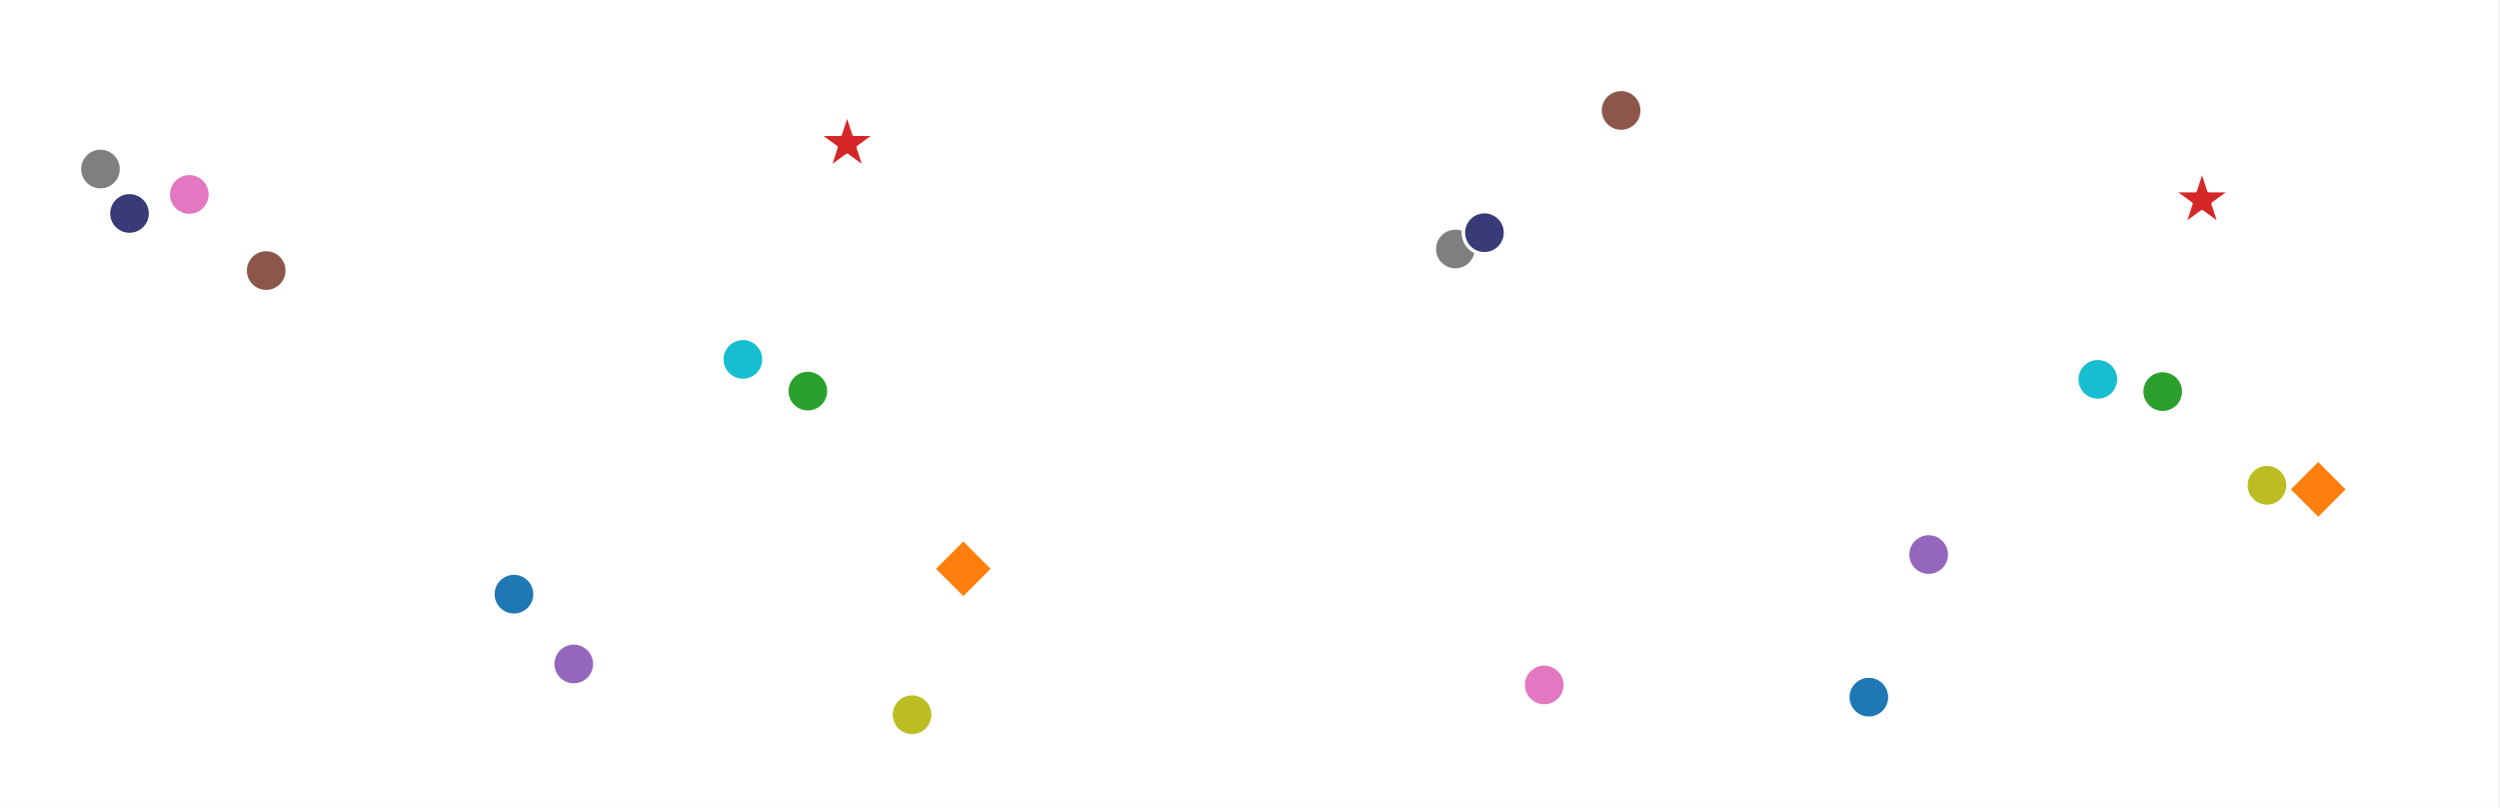
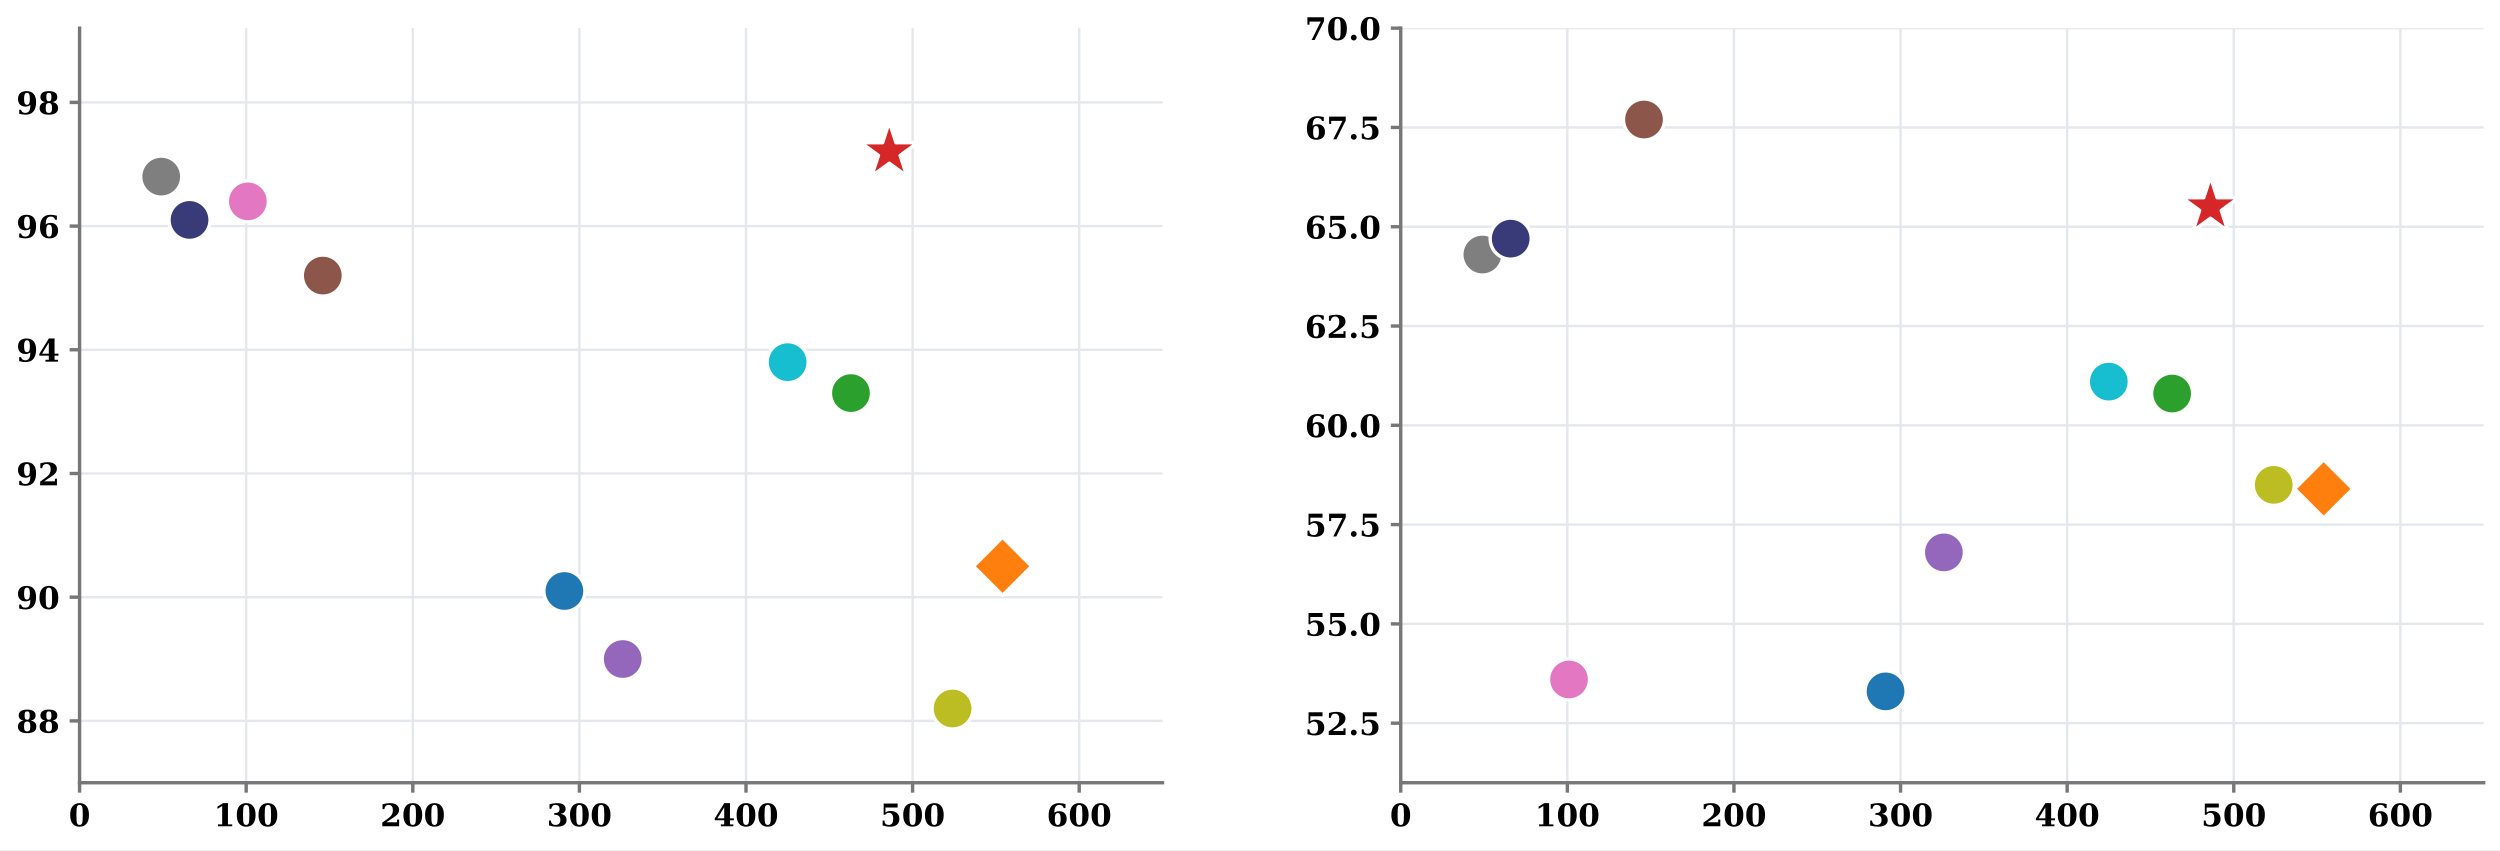
- <svg xmlns="http://www.w3.org/2000/svg" xmlns:xlink="http://www.w3.org/1999/xlink" width="859.392pt" height="277.632pt" viewBox="0 0 859.392 277.632" version="1.1">
+ <svg xmlns="http://www.w3.org/2000/svg" xmlns:xlink="http://www.w3.org/1999/xlink" width="881.699pt" height="299.811pt" viewBox="0 0 881.699 299.811" version="1.1">
  <defs>
    <style type="text/css">*{stroke-linejoin: round; stroke-linecap: butt}</style>
  </defs>
  <g id="figure_1">
    <g id="patch_1">
-       <path d="M 0 277.632 L 859.392 277.632 L 859.392 0 L 0 0 z " style="fill: #ffffff" />
+       <path d="M 0 299.811 L 881.699 299.811 L 881.699 0 L 0 0 z " style="fill: #ffffff" />
    </g>
    <g id="axes_1">
+       <g id="patch_2">
+         <path d="M 28.067 276.051 L 409.992 276.051 L 409.992 9.939 L 28.067 9.939 z " style="fill: #ffffff" />
+       </g>
+       <g id="matplotlib.axis_1">
+         <g id="xtick_1">
+           <g id="line2d_1">
+             <path d="M 28.067 276.051 L 28.067 9.939 " clip-path="url(#pff89573134)" style="fill: none; stroke: #e4e7eb; stroke-width: 0.85; stroke-linecap: square" />
+           </g>
+           <g id="line2d_2">
+             <defs>
+               <path id="m5231fb41a4" d="M 0 0 L 0 3.5 " style="stroke: #777777; stroke-width: 1.2" />
+             </defs>
+             <g>
+               <use xlink:href="#m5231fb41a4" x="28.067" y="276.051" style="fill: #777777; stroke: #777777; stroke-width: 1.2" />
+             </g>
+           </g>
+           <g id="text_1">
+             <g transform="translate(24.24039 291.4081) scale(0.11 -0.11)">
+               <defs>
+                 <path id="DejaVuSerif-Bold-13" d="M 2228 275 Q 2603 275 2742 615 Q 2881 956 2881 2328 Q 2881 3691 2742 4037 Q 2603 4384 2228 4384 Q 1853 4384 1714 4043 Q 1575 3703 1575 2328 Q 1575 956 1714 615 Q 1853 275 2228 275 z M 2228 -91 Q 1294 -91 797 532 Q 300 1156 300 2328 Q 300 3500 797 4125 Q 1294 4750 2228 4750 Q 3159 4750 3656 4125 Q 4153 3500 4153 2328 Q 4153 1156 3656 532 Q 3159 -91 2228 -91 z " transform="scale(0.015625)" />
+               </defs>
+               <use xlink:href="#DejaVuSerif-Bold-13" />
+             </g>
+           </g>
+         </g>
+         <g id="xtick_2">
+           <g id="line2d_3">
+             <path d="M 86.825 276.051 L 86.825 9.939 " clip-path="url(#pff89573134)" style="fill: none; stroke: #e4e7eb; stroke-width: 0.85; stroke-linecap: square" />
+           </g>
+           <g id="line2d_4">
+             <g>
+               <use xlink:href="#m5231fb41a4" x="86.825" y="276.051" style="fill: #777777; stroke: #777777; stroke-width: 1.2" />
+             </g>
+           </g>
+           <g id="text_2">
+             <g transform="translate(75.34439 291.4081) scale(0.11 -0.11)">
+               <defs>
+                 <path id="DejaVuSerif-Bold-14" d="M 878 0 L 878 378 L 1753 378 L 1753 4153 L 781 3578 L 781 4044 L 1953 4750 L 2938 4750 L 2938 378 L 3816 378 L 3816 0 L 878 0 z " transform="scale(0.015625)" />
+               </defs>
+               <use xlink:href="#DejaVuSerif-Bold-14" />
+               <use xlink:href="#DejaVuSerif-Bold-13" transform="translate(69.57812 0)" />
+               <use xlink:href="#DejaVuSerif-Bold-13" transform="translate(139.1562 0)" />
+             </g>
+           </g>
+         </g>
+         <g id="xtick_3">
+           <g id="line2d_5">
+             <path d="M 145.582 276.051 L 145.582 9.939 " clip-path="url(#pff89573134)" style="fill: none; stroke: #e4e7eb; stroke-width: 0.85; stroke-linecap: square" />
+           </g>
+           <g id="line2d_6">
+             <g>
+               <use xlink:href="#m5231fb41a4" x="145.582" y="276.051" style="fill: #777777; stroke: #777777; stroke-width: 1.2" />
+             </g>
+           </g>
+           <g id="text_3">
+             <g transform="translate(134.102 291.4081) scale(0.11 -0.11)">
+               <defs>
+                 <path id="DejaVuSerif-Bold-15" d="M 844 3513 L 469 3513 L 469 4519 Q 850 4634 1223 4692 Q 1597 4750 1978 4750 Q 2869 4750 3367 4386 Q 3866 4022 3866 3372 Q 3866 2909 3591 2542 Q 3316 2175 2541 1672 L 1241 819 L 3450 819 L 3450 1369 L 3878 1369 L 3878 0 L 428 0 L 428 763 L 1119 1241 Q 2003 1850 2297 2278 Q 2591 2706 2591 3278 Q 2591 3819 2367 4101 Q 2144 4384 1716 4384 Q 1347 4384 1125 4161 Q 903 3938 844 3513 z " transform="scale(0.015625)" />
+               </defs>
+               <use xlink:href="#DejaVuSerif-Bold-15" />
+               <use xlink:href="#DejaVuSerif-Bold-13" transform="translate(69.57812 0)" />
+               <use xlink:href="#DejaVuSerif-Bold-13" transform="translate(139.1562 0)" />
+             </g>
+           </g>
+         </g>
+         <g id="xtick_4">
+           <g id="line2d_7">
+             <path d="M 204.34 276.051 L 204.34 9.939 " clip-path="url(#pff89573134)" style="fill: none; stroke: #e4e7eb; stroke-width: 0.85; stroke-linecap: square" />
+           </g>
+           <g id="line2d_8">
+             <g>
+               <use xlink:href="#m5231fb41a4" x="204.34" y="276.051" style="fill: #777777; stroke: #777777; stroke-width: 1.2" />
+             </g>
+           </g>
+           <g id="text_4">
+             <g transform="translate(192.8596 291.4081) scale(0.11 -0.11)">
+               <defs>
+                 <path id="DejaVuSerif-Bold-16" d="M 550 4531 Q 963 4641 1350 4695 Q 1738 4750 2106 4750 Q 2950 4750 3401 4448 Q 3853 4147 3853 3584 Q 3853 3163 3593 2900 Q 3334 2638 2834 2547 Q 3444 2450 3744 2131 Q 4044 1813 4044 1259 Q 4044 606 3526 257 Q 3009 -91 2028 -91 Q 1659 -91 1267 -28 Q 875 34 447 159 L 447 1184 L 825 1184 Q 859 741 1103 508 Q 1347 275 1778 275 Q 2253 275 2512 539 Q 2772 803 2772 1288 Q 2772 1794 2501 2069 Q 2231 2344 1734 2344 L 1528 2344 L 1528 2719 L 1691 2719 Q 2150 2719 2381 2931 Q 2613 3144 2613 3566 Q 2613 3963 2395 4173 Q 2178 4384 1772 4384 Q 1403 4384 1187 4182 Q 972 3981 928 3597 L 550 3597 L 550 4531 z " transform="scale(0.015625)" />
+               </defs>
+               <use xlink:href="#DejaVuSerif-Bold-16" />
+               <use xlink:href="#DejaVuSerif-Bold-13" transform="translate(69.57812 0)" />
+               <use xlink:href="#DejaVuSerif-Bold-13" transform="translate(139.1562 0)" />
+             </g>
+           </g>
+         </g>
+         <g id="xtick_5">
+           <g id="line2d_9">
+             <path d="M 263.098 276.051 L 263.098 9.939 " clip-path="url(#pff89573134)" style="fill: none; stroke: #e4e7eb; stroke-width: 0.85; stroke-linecap: square" />
+           </g>
+           <g id="line2d_10">
+             <g>
+               <use xlink:href="#m5231fb41a4" x="263.098" y="276.051" style="fill: #777777; stroke: #777777; stroke-width: 1.2" />
+             </g>
+           </g>
+           <g id="text_5">
+             <g transform="translate(251.6172 291.4081) scale(0.11 -0.11)">
+               <defs>
+                 <path id="DejaVuSerif-Bold-17" d="M 4084 0 L 1516 0 L 1516 378 L 2209 378 L 2209 1228 L 263 1228 L 263 1588 L 2216 4750 L 3391 4750 L 3391 1631 L 4191 1631 L 4191 1228 L 3391 1228 L 3391 378 L 4084 378 L 4084 0 z M 2209 1631 L 2209 3897 L 819 1631 L 2209 1631 z " transform="scale(0.015625)" />
+               </defs>
+               <use xlink:href="#DejaVuSerif-Bold-17" />
+               <use xlink:href="#DejaVuSerif-Bold-13" transform="translate(69.57812 0)" />
+               <use xlink:href="#DejaVuSerif-Bold-13" transform="translate(139.1562 0)" />
+             </g>
+           </g>
+         </g>
+         <g id="xtick_6">
+           <g id="line2d_11">
+             <path d="M 321.855 276.051 L 321.855 9.939 " clip-path="url(#pff89573134)" style="fill: none; stroke: #e4e7eb; stroke-width: 0.85; stroke-linecap: square" />
+           </g>
+           <g id="line2d_12">
+             <g>
+               <use xlink:href="#m5231fb41a4" x="321.855" y="276.051" style="fill: #777777; stroke: #777777; stroke-width: 1.2" />
+             </g>
+           </g>
+           <g id="text_6">
+             <g transform="translate(310.3747 291.4081) scale(0.11 -0.11)">
+               <defs>
+                 <path id="DejaVuSerif-Bold-18" d="M 3609 4666 L 3609 3847 L 1113 3847 L 1113 2822 Q 1319 2981 1572 3062 Q 1825 3144 2106 3144 Q 2969 3144 3469 2708 Q 3969 2272 3969 1522 Q 3969 759 3469 334 Q 2969 -91 2069 -91 Q 1688 -91 1311 -28 Q 934 34 525 166 L 525 1184 L 900 1184 Q 919 725 1139 500 Q 1359 275 1791 275 Q 2250 275 2472 583 Q 2694 891 2694 1522 Q 2694 2144 2476 2451 Q 2259 2759 1819 2759 Q 1581 2759 1395 2661 Q 1209 2563 1050 2356 L 738 2356 L 738 4666 L 3609 4666 z " transform="scale(0.015625)" />
+               </defs>
+               <use xlink:href="#DejaVuSerif-Bold-18" />
+               <use xlink:href="#DejaVuSerif-Bold-13" transform="translate(69.57812 0)" />
+               <use xlink:href="#DejaVuSerif-Bold-13" transform="translate(139.1562 0)" />
+             </g>
+           </g>
+         </g>
+         <g id="xtick_7">
+           <g id="line2d_13">
+             <path d="M 380.613 276.051 L 380.613 9.939 " clip-path="url(#pff89573134)" style="fill: none; stroke: #e4e7eb; stroke-width: 0.85; stroke-linecap: square" />
+           </g>
+           <g id="line2d_14">
+             <g>
+               <use xlink:href="#m5231fb41a4" x="380.613" y="276.051" style="fill: #777777; stroke: #777777; stroke-width: 1.2" />
+             </g>
+           </g>
+           <g id="text_7">
+             <g transform="translate(369.1323 291.4081) scale(0.11 -0.11)">
+               <defs>
+                 <path id="DejaVuSerif-Bold-19" d="M 1575 2766 Q 1778 2928 2029 3009 Q 2281 3091 2578 3091 Q 3294 3091 3701 2672 Q 4109 2253 4109 1522 Q 4109 750 3650 329 Q 3191 -91 2344 -91 Q 1388 -91 895 486 Q 403 1063 403 2181 Q 403 3453 950 4101 Q 1497 4750 2572 4750 Q 2853 4750 3175 4703 Q 3497 4656 3866 4563 L 3866 3738 L 3488 3738 Q 3409 4056 3192 4220 Q 2975 4384 2631 4384 Q 2075 4384 1826 4003 Q 1578 3622 1575 2766 z M 2272 275 Q 2594 275 2731 548 Q 2869 822 2869 1497 Q 2869 2172 2731 2445 Q 2594 2719 2272 2719 Q 1950 2719 1814 2445 Q 1678 2172 1678 1497 Q 1678 822 1814 548 Q 1950 275 2272 275 z " transform="scale(0.015625)" />
+               </defs>
+               <use xlink:href="#DejaVuSerif-Bold-19" />
+               <use xlink:href="#DejaVuSerif-Bold-13" transform="translate(69.57812 0)" />
+               <use xlink:href="#DejaVuSerif-Bold-13" transform="translate(139.1562 0)" />
+             </g>
+           </g>
+         </g>
+       </g>
+       <g id="matplotlib.axis_2">
+         <g id="ytick_1">
+           <g id="line2d_15">
+             <path d="M 28.067 254.238 L 409.992 254.238 " clip-path="url(#pff89573134)" style="fill: none; stroke: #e4e7eb; stroke-width: 0.85; stroke-linecap: square" />
+           </g>
+           <g id="line2d_16">
+             <defs>
+               <path id="m5a18b980f6" d="M 0 0 L -3.5 0 " style="stroke: #777777; stroke-width: 1.2" />
+             </defs>
+             <g>
+               <use xlink:href="#m5a18b980f6" x="28.067" y="254.238" style="fill: #777777; stroke: #777777; stroke-width: 1.2" />
+             </g>
+           </g>
+           <g id="text_8">
+             <g transform="translate(5.76 258.417) scale(0.11 -0.11)">
+               <defs>
+                 <path id="DejaVuSerif-Bold-1b" d="M 2975 2484 Q 3531 2394 3820 2075 Q 4109 1756 4109 1241 Q 4109 597 3623 253 Q 3138 -91 2222 -91 Q 1306 -91 818 253 Q 331 597 331 1241 Q 331 1756 622 2075 Q 913 2394 1466 2484 Q 975 2597 731 2861 Q 488 3125 488 3531 Q 488 4125 931 4437 Q 1375 4750 2222 4750 Q 3066 4750 3511 4437 Q 3956 4125 3956 3531 Q 3956 3125 3711 2861 Q 3466 2597 2975 2484 z M 2747 3519 Q 2747 4013 2628 4198 Q 2509 4384 2222 4384 Q 1931 4384 1814 4198 Q 1697 4013 1697 3519 Q 1697 3028 1814 2845 Q 1931 2663 2222 2663 Q 2513 2663 2630 2845 Q 2747 3028 2747 3519 z M 2869 1294 Q 2869 1866 2723 2081 Q 2578 2297 2222 2297 Q 1863 2297 1719 2081 Q 1575 1866 1575 1294 Q 1575 716 1720 495 Q 1866 275 2222 275 Q 2575 275 2722 495 Q 2869 716 2869 1294 z " transform="scale(0.015625)" />
+               </defs>
+               <use xlink:href="#DejaVuSerif-Bold-1b" />
+               <use xlink:href="#DejaVuSerif-Bold-1b" transform="translate(69.57812 0)" />
+             </g>
+           </g>
+         </g>
+         <g id="ytick_2">
+           <g id="line2d_17">
+             <path d="M 28.067 210.613 L 409.992 210.613 " clip-path="url(#pff89573134)" style="fill: none; stroke: #e4e7eb; stroke-width: 0.85; stroke-linecap: square" />
+           </g>
+           <g id="line2d_18">
+             <g>
+               <use xlink:href="#m5a18b980f6" x="28.067" y="210.613" style="fill: #777777; stroke: #777777; stroke-width: 1.2" />
+             </g>
+           </g>
+           <g id="text_9">
+             <g transform="translate(5.76 214.792) scale(0.11 -0.11)">
+               <defs>
+                 <path id="DejaVuSerif-Bold-1c" d="M 2181 4384 Q 1859 4384 1723 4111 Q 1588 3838 1588 3163 Q 1588 2488 1723 2214 Q 1859 1941 2181 1941 Q 2503 1941 2640 2214 Q 2778 2488 2778 3163 Q 2778 3838 2640 4111 Q 2503 4384 2181 4384 z M 2878 1900 Q 2672 1734 2420 1651 Q 2169 1569 1875 1569 Q 1163 1569 755 1986 Q 347 2403 347 3138 Q 347 3913 803 4331 Q 1259 4750 2106 4750 Q 3063 4750 3556 4172 Q 4050 3594 4050 2478 Q 4050 1206 3503 557 Q 2956 -91 1881 -91 Q 1600 -91 1278 -44 Q 956 3 588 97 L 588 922 L 966 922 Q 1044 603 1261 439 Q 1478 275 1825 275 Q 2375 275 2625 658 Q 2875 1041 2878 1900 z " transform="scale(0.015625)" />
+               </defs>
+               <use xlink:href="#DejaVuSerif-Bold-1c" />
+               <use xlink:href="#DejaVuSerif-Bold-13" transform="translate(69.57812 0)" />
+             </g>
+           </g>
+         </g>
+         <g id="ytick_3">
+           <g id="line2d_19">
+             <path d="M 28.067 166.988 L 409.992 166.988 " clip-path="url(#pff89573134)" style="fill: none; stroke: #e4e7eb; stroke-width: 0.85; stroke-linecap: square" />
+           </g>
+           <g id="line2d_20">
+             <g>
+               <use xlink:href="#m5a18b980f6" x="28.067" y="166.988" style="fill: #777777; stroke: #777777; stroke-width: 1.2" />
+             </g>
+           </g>
+           <g id="text_10">
+             <g transform="translate(5.76 171.1671) scale(0.11 -0.11)">
+               <use xlink:href="#DejaVuSerif-Bold-1c" />
+               <use xlink:href="#DejaVuSerif-Bold-15" transform="translate(69.57812 0)" />
+             </g>
+           </g>
+         </g>
+         <g id="ytick_4">
+           <g id="line2d_21">
+             <path d="M 28.067 123.363 L 409.992 123.363 " clip-path="url(#pff89573134)" style="fill: none; stroke: #e4e7eb; stroke-width: 0.85; stroke-linecap: square" />
+           </g>
+           <g id="line2d_22">
+             <g>
+               <use xlink:href="#m5a18b980f6" x="28.067" y="123.363" style="fill: #777777; stroke: #777777; stroke-width: 1.2" />
+             </g>
+           </g>
+           <g id="text_11">
+             <g transform="translate(5.76 127.5422) scale(0.11 -0.11)">
+               <use xlink:href="#DejaVuSerif-Bold-1c" />
+               <use xlink:href="#DejaVuSerif-Bold-17" transform="translate(69.57812 0)" />
+             </g>
+           </g>
+         </g>
+         <g id="ytick_5">
+           <g id="line2d_23">
+             <path d="M 28.067 79.739 L 409.992 79.739 " clip-path="url(#pff89573134)" style="fill: none; stroke: #e4e7eb; stroke-width: 0.85; stroke-linecap: square" />
+           </g>
+           <g id="line2d_24">
+             <g>
+               <use xlink:href="#m5a18b980f6" x="28.067" y="79.739" style="fill: #777777; stroke: #777777; stroke-width: 1.2" />
+             </g>
+           </g>
+           <g id="text_12">
+             <g transform="translate(5.76 83.91729) scale(0.11 -0.11)">
+               <use xlink:href="#DejaVuSerif-Bold-1c" />
+               <use xlink:href="#DejaVuSerif-Bold-19" transform="translate(69.57812 0)" />
+             </g>
+           </g>
+         </g>
+         <g id="ytick_6">
+           <g id="line2d_25">
+             <path d="M 28.067 36.114 L 409.992 36.114 " clip-path="url(#pff89573134)" style="fill: none; stroke: #e4e7eb; stroke-width: 0.85; stroke-linecap: square" />
+           </g>
+           <g id="line2d_26">
+             <g>
+               <use xlink:href="#m5a18b980f6" x="28.067" y="36.114" style="fill: #777777; stroke: #777777; stroke-width: 1.2" />
+             </g>
+           </g>
+           <g id="text_13">
+             <g transform="translate(5.76 40.29237) scale(0.11 -0.11)">
+               <use xlink:href="#DejaVuSerif-Bold-1c" />
+               <use xlink:href="#DejaVuSerif-Bold-1b" transform="translate(69.57812 0)" />
+             </g>
+           </g>
+         </g>
+       </g>
+       <g id="patch_3">
+         <path d="M 28.067 276.051 L 28.067 9.939 " style="fill: none; stroke: #777777; stroke-width: 1.2; stroke-linejoin: miter; stroke-linecap: square" />
+       </g>
+       <g id="patch_4">
+         <path d="M 28.067 276.051 L 409.992 276.051 " style="fill: none; stroke: #777777; stroke-width: 1.2; stroke-linejoin: miter; stroke-linecap: square" />
+       </g>
      <g id="PathCollection_1">
        <defs>
-           <path id="m3f07b52ff7" d="M 0 7.246 C 1.922 7.246 3.765 6.482 5.123 5.123 C 6.482 3.765 7.246 1.922 7.246 0 C 7.246 -1.922 6.482 -3.765 5.123 -5.123 C 3.765 -6.482 1.922 -7.246 0 -7.246 C -1.922 -7.246 -3.765 -6.482 -5.123 -5.123 C -6.482 -3.765 -7.246 -1.922 -7.246 0 C -7.246 1.922 -6.482 3.765 -5.123 5.123 C -3.765 6.482 -1.922 7.246 0 7.246 z " style="stroke: #ffffff; stroke-width: 1.2" />
-         </defs>
-         <g clip-path="url(#p38997c9213)">
-           <use xlink:href="#m3f07b52ff7" x="176.745" y="204.253" style="fill: #1f77b4; stroke: #ffffff; stroke-width: 1.2" />
+           <path id="m587671524e" d="M 0 7.246 C 1.922 7.246 3.765 6.482 5.123 5.123 C 6.482 3.765 7.246 1.922 7.246 0 C 7.246 -1.922 6.482 -3.765 5.123 -5.123 C 3.765 -6.482 1.922 -7.246 0 -7.246 C -1.922 -7.246 -3.765 -6.482 -5.123 -5.123 C -6.482 -3.765 -7.246 -1.922 -7.246 0 C -7.246 1.922 -6.482 3.765 -5.123 5.123 C -3.765 6.482 -1.922 7.246 0 7.246 z " style="stroke: #ffffff; stroke-width: 1.2" />
+         </defs>
+         <g clip-path="url(#pff89573134)">
+           <use xlink:href="#m587671524e" x="199.052" y="208.432" style="fill: #1f77b4; stroke: #ffffff; stroke-width: 1.2" />
        </g>
      </g>
      <g id="PathCollection_2">
        <defs>
-           <path id="mb37d4a503b" d="M 0 7.246 C 1.922 7.246 3.765 6.482 5.123 5.123 C 6.482 3.765 7.246 1.922 7.246 0 C 7.246 -1.922 6.482 -3.765 5.123 -5.123 C 3.765 -6.482 1.922 -7.246 0 -7.246 C -1.922 -7.246 -3.765 -6.482 -5.123 -5.123 C -6.482 -3.765 -7.246 -1.922 -7.246 0 C -7.246 1.922 -6.482 3.765 -5.123 5.123 C -3.765 6.482 -1.922 7.246 0 7.246 z " style="stroke: #ffffff; stroke-width: 1.2" />
-         </defs>
-         <g clip-path="url(#p38997c9213)">
-           <use xlink:href="#mb37d4a503b" x="313.65" y="245.697" style="fill: #bcbd22; stroke: #ffffff; stroke-width: 1.2" />
+           <path id="m6e85268800" d="M 0 7.246 C 1.922 7.246 3.765 6.482 5.123 5.123 C 6.482 3.765 7.246 1.922 7.246 0 C 7.246 -1.922 6.482 -3.765 5.123 -5.123 C 3.765 -6.482 1.922 -7.246 0 -7.246 C -1.922 -7.246 -3.765 -6.482 -5.123 -5.123 C -6.482 -3.765 -7.246 -1.922 -7.246 0 C -7.246 1.922 -6.482 3.765 -5.123 5.123 C -3.765 6.482 -1.922 7.246 0 7.246 z " style="stroke: #ffffff; stroke-width: 1.2" />
+         </defs>
+         <g clip-path="url(#pff89573134)">
+           <use xlink:href="#m6e85268800" x="335.957" y="249.876" style="fill: #bcbd22; stroke: #ffffff; stroke-width: 1.2" />
        </g>
      </g>
      <g id="PathCollection_3">
        <defs>
-           <path id="m8604bd1d7b" d="M 0 7.246 C 1.922 7.246 3.765 6.482 5.123 5.123 C 6.482 3.765 7.246 1.922 7.246 0 C 7.246 -1.922 6.482 -3.765 5.123 -5.123 C 3.765 -6.482 1.922 -7.246 0 -7.246 C -1.922 -7.246 -3.765 -6.482 -5.123 -5.123 C -6.482 -3.765 -7.246 -1.922 -7.246 0 C -7.246 1.922 -6.482 3.765 -5.123 5.123 C -3.765 6.482 -1.922 7.246 0 7.246 z " style="stroke: #ffffff; stroke-width: 1.2" />
-         </defs>
-         <g clip-path="url(#p38997c9213)">
-           <use xlink:href="#m8604bd1d7b" x="277.808" y="134.454" style="fill: #2ca02c; stroke: #ffffff; stroke-width: 1.2" />
+           <path id="m6876f7efe4" d="M 0 7.246 C 1.922 7.246 3.765 6.482 5.123 5.123 C 6.482 3.765 7.246 1.922 7.246 0 C 7.246 -1.922 6.482 -3.765 5.123 -5.123 C 3.765 -6.482 1.922 -7.246 0 -7.246 C -1.922 -7.246 -3.765 -6.482 -5.123 -5.123 C -6.482 -3.765 -7.246 -1.922 -7.246 0 C -7.246 1.922 -6.482 3.765 -5.123 5.123 C -3.765 6.482 -1.922 7.246 0 7.246 z " style="stroke: #ffffff; stroke-width: 1.2" />
+         </defs>
+         <g clip-path="url(#pff89573134)">
+           <use xlink:href="#m6876f7efe4" x="300.115" y="138.632" style="fill: #2ca02c; stroke: #ffffff; stroke-width: 1.2" />
        </g>
      </g>
      <g id="PathCollection_4">
        <defs>
-           <path id="m9a30de8119" d="M 0 7.246 C 1.922 7.246 3.765 6.482 5.123 5.123 C 6.482 3.765 7.246 1.922 7.246 0 C 7.246 -1.922 6.482 -3.765 5.123 -5.123 C 3.765 -6.482 1.922 -7.246 0 -7.246 C -1.922 -7.246 -3.765 -6.482 -5.123 -5.123 C -6.482 -3.765 -7.246 -1.922 -7.246 0 C -7.246 1.922 -6.482 3.765 -5.123 5.123 C -3.765 6.482 -1.922 7.246 0 7.246 z " style="stroke: #ffffff; stroke-width: 1.2" />
-         </defs>
-         <g clip-path="url(#p38997c9213)">
-           <use xlink:href="#m9a30de8119" x="197.31" y="228.247" style="fill: #9467bd; stroke: #ffffff; stroke-width: 1.2" />
+           <path id="m285e69460f" d="M 0 7.246 C 1.922 7.246 3.765 6.482 5.123 5.123 C 6.482 3.765 7.246 1.922 7.246 0 C 7.246 -1.922 6.482 -3.765 5.123 -5.123 C 3.765 -6.482 1.922 -7.246 0 -7.246 C -1.922 -7.246 -3.765 -6.482 -5.123 -5.123 C -6.482 -3.765 -7.246 -1.922 -7.246 0 C -7.246 1.922 -6.482 3.765 -5.123 5.123 C -3.765 6.482 -1.922 7.246 0 7.246 z " style="stroke: #ffffff; stroke-width: 1.2" />
+         </defs>
+         <g clip-path="url(#pff89573134)">
+           <use xlink:href="#m285e69460f" x="219.617" y="232.426" style="fill: #9467bd; stroke: #ffffff; stroke-width: 1.2" />
        </g>
      </g>
      <g id="PathCollection_5">
        <defs>
-           <path id="m85c85ae566" d="M 0 7.246 C 1.922 7.246 3.765 6.482 5.123 5.123 C 6.482 3.765 7.246 1.922 7.246 0 C 7.246 -1.922 6.482 -3.765 5.123 -5.123 C 3.765 -6.482 1.922 -7.246 0 -7.246 C -1.922 -7.246 -3.765 -6.482 -5.123 -5.123 C -6.482 -3.765 -7.246 -1.922 -7.246 0 C -7.246 1.922 -6.482 3.765 -5.123 5.123 C -3.765 6.482 -1.922 7.246 0 7.246 z " style="stroke: #ffffff; stroke-width: 1.2" />
-         </defs>
-         <g clip-path="url(#p38997c9213)">
-           <use xlink:href="#m85c85ae566" x="255.48" y="123.547" style="fill: #17becf; stroke: #ffffff; stroke-width: 1.2" />
+           <path id="m488ffdc66b" d="M 0 7.246 C 1.922 7.246 3.765 6.482 5.123 5.123 C 6.482 3.765 7.246 1.922 7.246 0 C 7.246 -1.922 6.482 -3.765 5.123 -5.123 C 3.765 -6.482 1.922 -7.246 0 -7.246 C -1.922 -7.246 -3.765 -6.482 -5.123 -5.123 C -6.482 -3.765 -7.246 -1.922 -7.246 0 C -7.246 1.922 -6.482 3.765 -5.123 5.123 C -3.765 6.482 -1.922 7.246 0 7.246 z " style="stroke: #ffffff; stroke-width: 1.2" />
+         </defs>
+         <g clip-path="url(#pff89573134)">
+           <use xlink:href="#m488ffdc66b" x="277.787" y="127.726" style="fill: #17becf; stroke: #ffffff; stroke-width: 1.2" />
        </g>
      </g>
      <g id="PathCollection_6">
        <defs>
-           <path id="m4c46dcd507" d="M 0 7.246 C 1.922 7.246 3.765 6.482 5.123 5.123 C 6.482 3.765 7.246 1.922 7.246 0 C 7.246 -1.922 6.482 -3.765 5.123 -5.123 C 3.765 -6.482 1.922 -7.246 0 -7.246 C -1.922 -7.246 -3.765 -6.482 -5.123 -5.123 C -6.482 -3.765 -7.246 -1.922 -7.246 0 C -7.246 1.922 -6.482 3.765 -5.123 5.123 C -3.765 6.482 -1.922 7.246 0 7.246 z " style="stroke: #ffffff; stroke-width: 1.2" />
-         </defs>
-         <g clip-path="url(#p38997c9213)">
-           <use xlink:href="#m4c46dcd507" x="91.546" y="93.01" style="fill: #8c564b; stroke: #ffffff; stroke-width: 1.2" />
+           <path id="m3cc56834fd" d="M 0 7.246 C 1.922 7.246 3.765 6.482 5.123 5.123 C 6.482 3.765 7.246 1.922 7.246 0 C 7.246 -1.922 6.482 -3.765 5.123 -5.123 C 3.765 -6.482 1.922 -7.246 0 -7.246 C -1.922 -7.246 -3.765 -6.482 -5.123 -5.123 C -6.482 -3.765 -7.246 -1.922 -7.246 0 C -7.246 1.922 -6.482 3.765 -5.123 5.123 C -3.765 6.482 -1.922 7.246 0 7.246 z " style="stroke: #ffffff; stroke-width: 1.2" />
+         </defs>
+         <g clip-path="url(#pff89573134)">
+           <use xlink:href="#m3cc56834fd" x="113.853" y="97.189" style="fill: #8c564b; stroke: #ffffff; stroke-width: 1.2" />
        </g>
      </g>
      <g id="PathCollection_7">
        <defs>
-           <path id="m78a62b8f34" d="M 0 7.246 C 1.922 7.246 3.765 6.482 5.123 5.123 C 6.482 3.765 7.246 1.922 7.246 0 C 7.246 -1.922 6.482 -3.765 5.123 -5.123 C 3.765 -6.482 1.922 -7.246 0 -7.246 C -1.922 -7.246 -3.765 -6.482 -5.123 -5.123 C -6.482 -3.765 -7.246 -1.922 -7.246 0 C -7.246 1.922 -6.482 3.765 -5.123 5.123 C -3.765 6.482 -1.922 7.246 0 7.246 z " style="stroke: #ffffff; stroke-width: 1.2" />
-         </defs>
-         <g clip-path="url(#p38997c9213)">
-           <use xlink:href="#m78a62b8f34" x="65.105" y="66.835" style="fill: #e377c2; stroke: #ffffff; stroke-width: 1.2" />
+           <path id="m6b2ba28b93" d="M 0 7.246 C 1.922 7.246 3.765 6.482 5.123 5.123 C 6.482 3.765 7.246 1.922 7.246 0 C 7.246 -1.922 6.482 -3.765 5.123 -5.123 C 3.765 -6.482 1.922 -7.246 0 -7.246 C -1.922 -7.246 -3.765 -6.482 -5.123 -5.123 C -6.482 -3.765 -7.246 -1.922 -7.246 0 C -7.246 1.922 -6.482 3.765 -5.123 5.123 C -3.765 6.482 -1.922 7.246 0 7.246 z " style="stroke: #ffffff; stroke-width: 1.2" />
+         </defs>
+         <g clip-path="url(#pff89573134)">
+           <use xlink:href="#m6b2ba28b93" x="87.412" y="71.014" style="fill: #e377c2; stroke: #ffffff; stroke-width: 1.2" />
        </g>
      </g>
      <g id="PathCollection_8">
        <defs>
-           <path id="m0c5371bc4e" d="M 0 7.246 C 1.922 7.246 3.765 6.482 5.123 5.123 C 6.482 3.765 7.246 1.922 7.246 0 C 7.246 -1.922 6.482 -3.765 5.123 -5.123 C 3.765 -6.482 1.922 -7.246 0 -7.246 C -1.922 -7.246 -3.765 -6.482 -5.123 -5.123 C -6.482 -3.765 -7.246 -1.922 -7.246 0 C -7.246 1.922 -6.482 3.765 -5.123 5.123 C -3.765 6.482 -1.922 7.246 0 7.246 z " style="stroke: #ffffff; stroke-width: 1.2" />
-         </defs>
-         <g clip-path="url(#p38997c9213)">
-           <use xlink:href="#m0c5371bc4e" x="34.551" y="58.11" style="fill: #7f7f7f; stroke: #ffffff; stroke-width: 1.2" />
+           <path id="m80d1265ffe" d="M 0 7.246 C 1.922 7.246 3.765 6.482 5.123 5.123 C 6.482 3.765 7.246 1.922 7.246 0 C 7.246 -1.922 6.482 -3.765 5.123 -5.123 C 3.765 -6.482 1.922 -7.246 0 -7.246 C -1.922 -7.246 -3.765 -6.482 -5.123 -5.123 C -6.482 -3.765 -7.246 -1.922 -7.246 0 C -7.246 1.922 -6.482 3.765 -5.123 5.123 C -3.765 6.482 -1.922 7.246 0 7.246 z " style="stroke: #ffffff; stroke-width: 1.2" />
+         </defs>
+         <g clip-path="url(#pff89573134)">
+           <use xlink:href="#m80d1265ffe" x="56.858" y="62.289" style="fill: #7f7f7f; stroke: #ffffff; stroke-width: 1.2" />
        </g>
      </g>
      <g id="PathCollection_9">
        <defs>
-           <path id="m4324c463a8" d="M 0 7.246 C 1.922 7.246 3.765 6.482 5.123 5.123 C 6.482 3.765 7.246 1.922 7.246 0 C 7.246 -1.922 6.482 -3.765 5.123 -5.123 C 3.765 -6.482 1.922 -7.246 0 -7.246 C -1.922 -7.246 -3.765 -6.482 -5.123 -5.123 C -6.482 -3.765 -7.246 -1.922 -7.246 0 C -7.246 1.922 -6.482 3.765 -5.123 5.123 C -3.765 6.482 -1.922 7.246 0 7.246 z " style="stroke: #ffffff; stroke-width: 1.2" />
-         </defs>
-         <g clip-path="url(#p38997c9213)">
-           <use xlink:href="#m4324c463a8" x="44.54" y="73.379" style="fill: #393b79; stroke: #ffffff; stroke-width: 1.2" />
+           <path id="m6ba7b4eb52" d="M 0 7.246 C 1.922 7.246 3.765 6.482 5.123 5.123 C 6.482 3.765 7.246 1.922 7.246 0 C 7.246 -1.922 6.482 -3.765 5.123 -5.123 C 3.765 -6.482 1.922 -7.246 0 -7.246 C -1.922 -7.246 -3.765 -6.482 -5.123 -5.123 C -6.482 -3.765 -7.246 -1.922 -7.246 0 C -7.246 1.922 -6.482 3.765 -5.123 5.123 C -3.765 6.482 -1.922 7.246 0 7.246 z " style="stroke: #ffffff; stroke-width: 1.2" />
+         </defs>
+         <g clip-path="url(#pff89573134)">
+           <use xlink:href="#m6ba7b4eb52" x="66.847" y="77.557" style="fill: #393b79; stroke: #ffffff; stroke-width: 1.2" />
        </g>
      </g>
      <g id="PathCollection_10">
        <defs>
-           <path id="m082f151966" d="M 0 10.247 L 10.247 0 L 0 -10.247 L -10.247 0 z " style="stroke: #ffffff; stroke-width: 1.2" />
-         </defs>
-         <g clip-path="url(#p38997c9213)">
-           <use xlink:href="#m082f151966" x="331.277" y="195.528" style="fill: #ff7f0e; stroke: #ffffff; stroke-width: 1.2" />
+           <path id="m9b836ec554" d="M 0 10.247 L 10.247 0 L 0 -10.247 L -10.247 0 z " style="stroke: #ffffff; stroke-width: 1.2" />
+         </defs>
+         <g clip-path="url(#pff89573134)">
+           <use xlink:href="#m9b836ec554" x="353.584" y="199.707" style="fill: #ff7f0e; stroke: #ffffff; stroke-width: 1.2" />
        </g>
      </g>
      <g id="PathCollection_11">
        <defs>
-           <path id="m76a2bc6c35" d="M 0 -10.488 L -2.355 -3.241 L -9.975 -3.241 L -3.81 1.238 L -6.165 8.485 L -0 4.006 L 6.165 8.485 L 3.81 1.238 L 9.975 -3.241 L 2.355 -3.241 z " style="stroke: #ffffff; stroke-width: 1.2" />
-         </defs>
-         <g clip-path="url(#p38997c9213)">
-           <use xlink:href="#m76a2bc6c35" x="291.322" y="49.385" style="fill: #d62728; stroke: #ffffff; stroke-width: 1.2" />
+           <path id="mab6f56b9d3" d="M 0 -10.488 L -2.355 -3.241 L -9.975 -3.241 L -3.81 1.238 L -6.165 8.485 L -0 4.006 L 6.165 8.485 L 3.81 1.238 L 9.975 -3.241 L 2.355 -3.241 z " style="stroke: #ffffff; stroke-width: 1.2" />
+         </defs>
+         <g clip-path="url(#pff89573134)">
+           <use xlink:href="#mab6f56b9d3" x="313.629" y="53.564" style="fill: #d62728; stroke: #ffffff; stroke-width: 1.2" />
        </g>
      </g>
    </g>
    <g id="axes_2">
+       <g id="patch_5">
+         <path d="M 494.015 276.051 L 875.939 276.051 L 875.939 9.939 L 494.015 9.939 z " style="fill: #ffffff" />
+       </g>
+       <g id="matplotlib.axis_3">
+         <g id="xtick_8">
+           <g id="line2d_27">
+             <path d="M 494.015 276.051 L 494.015 9.939 " clip-path="url(#p2228a2104f)" style="fill: none; stroke: #e4e7eb; stroke-width: 0.85; stroke-linecap: square" />
+           </g>
+           <g id="line2d_28">
+             <g>
+               <use xlink:href="#m5231fb41a4" x="494.015" y="276.051" style="fill: #777777; stroke: #777777; stroke-width: 1.2" />
+             </g>
+           </g>
+           <g id="text_14">
+             <g transform="translate(490.1881 291.4081) scale(0.11 -0.11)">
+               <use xlink:href="#DejaVuSerif-Bold-13" />
+             </g>
+           </g>
+         </g>
+         <g id="xtick_9">
+           <g id="line2d_29">
+             <path d="M 552.772 276.051 L 552.772 9.939 " clip-path="url(#p2228a2104f)" style="fill: none; stroke: #e4e7eb; stroke-width: 0.85; stroke-linecap: square" />
+           </g>
+           <g id="line2d_30">
+             <g>
+               <use xlink:href="#m5231fb41a4" x="552.772" y="276.051" style="fill: #777777; stroke: #777777; stroke-width: 1.2" />
+             </g>
+           </g>
+           <g id="text_15">
+             <g transform="translate(541.2921 291.4081) scale(0.11 -0.11)">
+               <use xlink:href="#DejaVuSerif-Bold-14" />
+               <use xlink:href="#DejaVuSerif-Bold-13" transform="translate(69.57812 0)" />
+               <use xlink:href="#DejaVuSerif-Bold-13" transform="translate(139.1562 0)" />
+             </g>
+           </g>
+         </g>
+         <g id="xtick_10">
+           <g id="line2d_31">
+             <path d="M 611.53 276.051 L 611.53 9.939 " clip-path="url(#p2228a2104f)" style="fill: none; stroke: #e4e7eb; stroke-width: 0.85; stroke-linecap: square" />
+           </g>
+           <g id="line2d_32">
+             <g>
+               <use xlink:href="#m5231fb41a4" x="611.53" y="276.051" style="fill: #777777; stroke: #777777; stroke-width: 1.2" />
+             </g>
+           </g>
+           <g id="text_16">
+             <g transform="translate(600.0496 291.4081) scale(0.11 -0.11)">
+               <use xlink:href="#DejaVuSerif-Bold-15" />
+               <use xlink:href="#DejaVuSerif-Bold-13" transform="translate(69.57812 0)" />
+               <use xlink:href="#DejaVuSerif-Bold-13" transform="translate(139.1562 0)" />
+             </g>
+           </g>
+         </g>
+         <g id="xtick_11">
+           <g id="line2d_33">
+             <path d="M 670.288 276.051 L 670.288 9.939 " clip-path="url(#p2228a2104f)" style="fill: none; stroke: #e4e7eb; stroke-width: 0.85; stroke-linecap: square" />
+           </g>
+           <g id="line2d_34">
+             <g>
+               <use xlink:href="#m5231fb41a4" x="670.288" y="276.051" style="fill: #777777; stroke: #777777; stroke-width: 1.2" />
+             </g>
+           </g>
+           <g id="text_17">
+             <g transform="translate(658.8072 291.4081) scale(0.11 -0.11)">
+               <use xlink:href="#DejaVuSerif-Bold-16" />
+               <use xlink:href="#DejaVuSerif-Bold-13" transform="translate(69.57812 0)" />
+               <use xlink:href="#DejaVuSerif-Bold-13" transform="translate(139.1562 0)" />
+             </g>
+           </g>
+         </g>
+         <g id="xtick_12">
+           <g id="line2d_35">
+             <path d="M 729.045 276.051 L 729.045 9.939 " clip-path="url(#p2228a2104f)" style="fill: none; stroke: #e4e7eb; stroke-width: 0.85; stroke-linecap: square" />
+           </g>
+           <g id="line2d_36">
+             <g>
+               <use xlink:href="#m5231fb41a4" x="729.045" y="276.051" style="fill: #777777; stroke: #777777; stroke-width: 1.2" />
+             </g>
+           </g>
+           <g id="text_18">
+             <g transform="translate(717.5648 291.4081) scale(0.11 -0.11)">
+               <use xlink:href="#DejaVuSerif-Bold-17" />
+               <use xlink:href="#DejaVuSerif-Bold-13" transform="translate(69.57812 0)" />
+               <use xlink:href="#DejaVuSerif-Bold-13" transform="translate(139.1562 0)" />
+             </g>
+           </g>
+         </g>
+         <g id="xtick_13">
+           <g id="line2d_37">
+             <path d="M 787.803 276.051 L 787.803 9.939 " clip-path="url(#p2228a2104f)" style="fill: none; stroke: #e4e7eb; stroke-width: 0.85; stroke-linecap: square" />
+           </g>
+           <g id="line2d_38">
+             <g>
+               <use xlink:href="#m5231fb41a4" x="787.803" y="276.051" style="fill: #777777; stroke: #777777; stroke-width: 1.2" />
+             </g>
+           </g>
+           <g id="text_19">
+             <g transform="translate(776.3224 291.4081) scale(0.11 -0.11)">
+               <use xlink:href="#DejaVuSerif-Bold-18" />
+               <use xlink:href="#DejaVuSerif-Bold-13" transform="translate(69.57812 0)" />
+               <use xlink:href="#DejaVuSerif-Bold-13" transform="translate(139.1562 0)" />
+             </g>
+           </g>
+         </g>
+         <g id="xtick_14">
+           <g id="line2d_39">
+             <path d="M 846.56 276.051 L 846.56 9.939 " clip-path="url(#p2228a2104f)" style="fill: none; stroke: #e4e7eb; stroke-width: 0.85; stroke-linecap: square" />
+           </g>
+           <g id="line2d_40">
+             <g>
+               <use xlink:href="#m5231fb41a4" x="846.56" y="276.051" style="fill: #777777; stroke: #777777; stroke-width: 1.2" />
+             </g>
+           </g>
+           <g id="text_20">
+             <g transform="translate(835.08 291.4081) scale(0.11 -0.11)">
+               <use xlink:href="#DejaVuSerif-Bold-19" />
+               <use xlink:href="#DejaVuSerif-Bold-13" transform="translate(69.57812 0)" />
+               <use xlink:href="#DejaVuSerif-Bold-13" transform="translate(139.1562 0)" />
+             </g>
+           </g>
+         </g>
+       </g>
+       <g id="matplotlib.axis_4">
+         <g id="ytick_7">
+           <g id="line2d_41">
+             <path d="M 494.015 255.042 L 875.939 255.042 " clip-path="url(#p2228a2104f)" style="fill: none; stroke: #e4e7eb; stroke-width: 0.85; stroke-linecap: square" />
+           </g>
+           <g id="line2d_42">
+             <g>
+               <use xlink:href="#m5a18b980f6" x="494.015" y="255.042" style="fill: #777777; stroke: #777777; stroke-width: 1.2" />
+             </g>
+           </g>
+           <g id="text_21">
+             <g transform="translate(460.2247 259.2206) scale(0.11 -0.11)">
+               <defs>
+                 <path id="DejaVuSerif-Bold-11" d="M 519 506 Q 519 750 694 925 Q 869 1100 1113 1100 Q 1359 1100 1534 925 Q 1709 750 1709 506 Q 1709 259 1534 84 Q 1359 -91 1113 -91 Q 869 -91 694 84 Q 519 259 519 506 z " transform="scale(0.015625)" />
+               </defs>
+               <use xlink:href="#DejaVuSerif-Bold-18" />
+               <use xlink:href="#DejaVuSerif-Bold-15" transform="translate(69.57812 0)" />
+               <use xlink:href="#DejaVuSerif-Bold-11" transform="translate(139.1562 0)" />
+               <use xlink:href="#DejaVuSerif-Bold-18" transform="translate(173.9688 0)" />
+             </g>
+           </g>
+         </g>
+         <g id="ytick_8">
+           <g id="line2d_43">
+             <path d="M 494.015 220.027 L 875.939 220.027 " clip-path="url(#p2228a2104f)" style="fill: none; stroke: #e4e7eb; stroke-width: 0.85; stroke-linecap: square" />
+           </g>
+           <g id="line2d_44">
+             <g>
+               <use xlink:href="#m5a18b980f6" x="494.015" y="220.027" style="fill: #777777; stroke: #777777; stroke-width: 1.2" />
+             </g>
+           </g>
+           <g id="text_22">
+             <g transform="translate(460.2247 224.2058) scale(0.11 -0.11)">
+               <use xlink:href="#DejaVuSerif-Bold-18" />
+               <use xlink:href="#DejaVuSerif-Bold-18" transform="translate(69.57812 0)" />
+               <use xlink:href="#DejaVuSerif-Bold-11" transform="translate(139.1562 0)" />
+               <use xlink:href="#DejaVuSerif-Bold-13" transform="translate(173.9688 0)" />
+             </g>
+           </g>
+         </g>
+         <g id="ytick_9">
+           <g id="line2d_45">
+             <path d="M 494.015 185.012 L 875.939 185.012 " clip-path="url(#p2228a2104f)" style="fill: none; stroke: #e4e7eb; stroke-width: 0.85; stroke-linecap: square" />
+           </g>
+           <g id="line2d_46">
+             <g>
+               <use xlink:href="#m5a18b980f6" x="494.015" y="185.012" style="fill: #777777; stroke: #777777; stroke-width: 1.2" />
+             </g>
+           </g>
+           <g id="text_23">
+             <g transform="translate(460.2247 189.1911) scale(0.11 -0.11)">
+               <defs>
+                 <path id="DejaVuSerif-Bold-1a" d="M 3922 3872 L 1997 0 L 1363 0 L 3238 3781 L 934 3781 L 934 3150 L 506 3150 L 506 4666 L 3922 4666 L 3922 3872 z " transform="scale(0.015625)" />
+               </defs>
+               <use xlink:href="#DejaVuSerif-Bold-18" />
+               <use xlink:href="#DejaVuSerif-Bold-1a" transform="translate(69.57812 0)" />
+               <use xlink:href="#DejaVuSerif-Bold-11" transform="translate(139.1562 0)" />
+               <use xlink:href="#DejaVuSerif-Bold-18" transform="translate(173.9688 0)" />
+             </g>
+           </g>
+         </g>
+         <g id="ytick_10">
+           <g id="line2d_47">
+             <path d="M 494.015 149.998 L 875.939 149.998 " clip-path="url(#p2228a2104f)" style="fill: none; stroke: #e4e7eb; stroke-width: 0.85; stroke-linecap: square" />
+           </g>
+           <g id="line2d_48">
+             <g>
+               <use xlink:href="#m5a18b980f6" x="494.015" y="149.998" style="fill: #777777; stroke: #777777; stroke-width: 1.2" />
+             </g>
+           </g>
+           <g id="text_24">
+             <g transform="translate(460.2247 154.1764) scale(0.11 -0.11)">
+               <use xlink:href="#DejaVuSerif-Bold-19" />
+               <use xlink:href="#DejaVuSerif-Bold-13" transform="translate(69.57812 0)" />
+               <use xlink:href="#DejaVuSerif-Bold-11" transform="translate(139.1562 0)" />
+               <use xlink:href="#DejaVuSerif-Bold-13" transform="translate(173.9688 0)" />
+             </g>
+           </g>
+         </g>
+         <g id="ytick_11">
+           <g id="line2d_49">
+             <path d="M 494.015 114.983 L 875.939 114.983 " clip-path="url(#p2228a2104f)" style="fill: none; stroke: #e4e7eb; stroke-width: 0.85; stroke-linecap: square" />
+           </g>
+           <g id="line2d_50">
+             <g>
+               <use xlink:href="#m5a18b980f6" x="494.015" y="114.983" style="fill: #777777; stroke: #777777; stroke-width: 1.2" />
+             </g>
+           </g>
+           <g id="text_25">
+             <g transform="translate(460.2247 119.1616) scale(0.11 -0.11)">
+               <use xlink:href="#DejaVuSerif-Bold-19" />
+               <use xlink:href="#DejaVuSerif-Bold-15" transform="translate(69.57812 0)" />
+               <use xlink:href="#DejaVuSerif-Bold-11" transform="translate(139.1562 0)" />
+               <use xlink:href="#DejaVuSerif-Bold-18" transform="translate(173.9688 0)" />
+             </g>
+           </g>
+         </g>
+         <g id="ytick_12">
+           <g id="line2d_51">
+             <path d="M 494.015 79.968 L 875.939 79.968 " clip-path="url(#p2228a2104f)" style="fill: none; stroke: #e4e7eb; stroke-width: 0.85; stroke-linecap: square" />
+           </g>
+           <g id="line2d_52">
+             <g>
+               <use xlink:href="#m5a18b980f6" x="494.015" y="79.968" style="fill: #777777; stroke: #777777; stroke-width: 1.2" />
+             </g>
+           </g>
+           <g id="text_26">
+             <g transform="translate(460.2247 84.1469) scale(0.11 -0.11)">
+               <use xlink:href="#DejaVuSerif-Bold-19" />
+               <use xlink:href="#DejaVuSerif-Bold-18" transform="translate(69.57812 0)" />
+               <use xlink:href="#DejaVuSerif-Bold-11" transform="translate(139.1562 0)" />
+               <use xlink:href="#DejaVuSerif-Bold-13" transform="translate(173.9688 0)" />
+             </g>
+           </g>
+         </g>
+         <g id="ytick_13">
+           <g id="line2d_53">
+             <path d="M 494.015 44.953 L 875.939 44.953 " clip-path="url(#p2228a2104f)" style="fill: none; stroke: #e4e7eb; stroke-width: 0.85; stroke-linecap: square" />
+           </g>
+           <g id="line2d_54">
+             <g>
+               <use xlink:href="#m5a18b980f6" x="494.015" y="44.953" style="fill: #777777; stroke: #777777; stroke-width: 1.2" />
+             </g>
+           </g>
+           <g id="text_27">
+             <g transform="translate(460.2247 49.13216) scale(0.11 -0.11)">
+               <use xlink:href="#DejaVuSerif-Bold-19" />
+               <use xlink:href="#DejaVuSerif-Bold-1a" transform="translate(69.57812 0)" />
+               <use xlink:href="#DejaVuSerif-Bold-11" transform="translate(139.1562 0)" />
+               <use xlink:href="#DejaVuSerif-Bold-18" transform="translate(173.9688 0)" />
+             </g>
+           </g>
+         </g>
+         <g id="ytick_14">
+           <g id="line2d_55">
+             <path d="M 494.015 9.939 L 875.939 9.939 " clip-path="url(#p2228a2104f)" style="fill: none; stroke: #e4e7eb; stroke-width: 0.85; stroke-linecap: square" />
+           </g>
+           <g id="line2d_56">
+             <g>
+               <use xlink:href="#m5a18b980f6" x="494.015" y="9.939" style="fill: #777777; stroke: #777777; stroke-width: 1.2" />
+             </g>
+           </g>
+           <g id="text_28">
+             <g transform="translate(460.2247 14.11742) scale(0.11 -0.11)">
+               <use xlink:href="#DejaVuSerif-Bold-1a" />
+               <use xlink:href="#DejaVuSerif-Bold-13" transform="translate(69.57812 0)" />
+               <use xlink:href="#DejaVuSerif-Bold-11" transform="translate(139.1562 0)" />
+               <use xlink:href="#DejaVuSerif-Bold-13" transform="translate(173.9688 0)" />
+             </g>
+           </g>
+         </g>
+       </g>
+       <g id="patch_6">
+         <path d="M 494.015 276.051 L 494.015 9.939 " style="fill: none; stroke: #777777; stroke-width: 1.2; stroke-linejoin: miter; stroke-linecap: square" />
+       </g>
+       <g id="patch_7">
+         <path d="M 494.015 276.051 L 875.939 276.051 " style="fill: none; stroke: #777777; stroke-width: 1.2; stroke-linejoin: miter; stroke-linecap: square" />
+       </g>
      <g id="PathCollection_12">
-         <g clip-path="url(#p8120c1c1a5)">
-           <use xlink:href="#m3f07b52ff7" x="642.692" y="239.658" style="fill: #1f77b4; stroke: #ffffff; stroke-width: 1.2" />
+         <g clip-path="url(#p2228a2104f)">
+           <use xlink:href="#m587671524e" x="664.999" y="243.837" style="fill: #1f77b4; stroke: #ffffff; stroke-width: 1.2" />
        </g>
      </g>
      <g id="PathCollection_13">
-         <g clip-path="url(#p8120c1c1a5)">
-           <use xlink:href="#mb37d4a503b" x="779.597" y="166.828" style="fill: #bcbd22; stroke: #ffffff; stroke-width: 1.2" />
+         <g clip-path="url(#p2228a2104f)">
+           <use xlink:href="#m6e85268800" x="801.905" y="171.006" style="fill: #bcbd22; stroke: #ffffff; stroke-width: 1.2" />
        </g>
      </g>
      <g id="PathCollection_14">
-         <g clip-path="url(#p8120c1c1a5)">
-           <use xlink:href="#m8604bd1d7b" x="743.755" y="134.614" style="fill: #2ca02c; stroke: #ffffff; stroke-width: 1.2" />
+         <g clip-path="url(#p2228a2104f)">
+           <use xlink:href="#m6876f7efe4" x="766.062" y="138.793" style="fill: #2ca02c; stroke: #ffffff; stroke-width: 1.2" />
        </g>
      </g>
      <g id="PathCollection_15">
-         <g clip-path="url(#p8120c1c1a5)">
-           <use xlink:href="#m9a30de8119" x="663.257" y="190.638" style="fill: #9467bd; stroke: #ffffff; stroke-width: 1.2" />
+         <g clip-path="url(#p2228a2104f)">
+           <use xlink:href="#m285e69460f" x="685.565" y="194.817" style="fill: #9467bd; stroke: #ffffff; stroke-width: 1.2" />
        </g>
      </g>
      <g id="PathCollection_16">
-         <g clip-path="url(#p8120c1c1a5)">
-           <use xlink:href="#m85c85ae566" x="721.427" y="130.412" style="fill: #17becf; stroke: #ffffff; stroke-width: 1.2" />
+         <g clip-path="url(#p2228a2104f)">
+           <use xlink:href="#m488ffdc66b" x="743.735" y="134.591" style="fill: #17becf; stroke: #ffffff; stroke-width: 1.2" />
        </g>
      </g>
      <g id="PathCollection_17">
-         <g clip-path="url(#p8120c1c1a5)">
-           <use xlink:href="#m4c46dcd507" x="557.494" y="37.974" style="fill: #8c564b; stroke: #ffffff; stroke-width: 1.2" />
+         <g clip-path="url(#p2228a2104f)">
+           <use xlink:href="#m3cc56834fd" x="579.801" y="42.152" style="fill: #8c564b; stroke: #ffffff; stroke-width: 1.2" />
        </g>
      </g>
      <g id="PathCollection_18">
-         <g clip-path="url(#p8120c1c1a5)">
-           <use xlink:href="#m78a62b8f34" x="531.053" y="235.457" style="fill: #e377c2; stroke: #ffffff; stroke-width: 1.2" />
+         <g clip-path="url(#p2228a2104f)">
+           <use xlink:href="#m6b2ba28b93" x="553.36" y="239.635" style="fill: #e377c2; stroke: #ffffff; stroke-width: 1.2" />
        </g>
      </g>
      <g id="PathCollection_19">
-         <g clip-path="url(#p8120c1c1a5)">
-           <use xlink:href="#m0c5371bc4e" x="500.499" y="85.594" style="fill: #7f7f7f; stroke: #ffffff; stroke-width: 1.2" />
+         <g clip-path="url(#p2228a2104f)">
+           <use xlink:href="#m80d1265ffe" x="522.806" y="89.772" style="fill: #7f7f7f; stroke: #ffffff; stroke-width: 1.2" />
        </g>
      </g>
      <g id="PathCollection_20">
-         <g clip-path="url(#p8120c1c1a5)">
-           <use xlink:href="#m4324c463a8" x="510.488" y="79.991" style="fill: #393b79; stroke: #ffffff; stroke-width: 1.2" />
+         <g clip-path="url(#p2228a2104f)">
+           <use xlink:href="#m6ba7b4eb52" x="532.795" y="84.17" style="fill: #393b79; stroke: #ffffff; stroke-width: 1.2" />
        </g>
      </g>
      <g id="PathCollection_21">
-         <g clip-path="url(#p8120c1c1a5)">
-           <use xlink:href="#m082f151966" x="797.225" y="168.228" style="fill: #ff7f0e; stroke: #ffffff; stroke-width: 1.2" />
+         <g clip-path="url(#p2228a2104f)">
+           <use xlink:href="#m9b836ec554" x="819.532" y="172.407" style="fill: #ff7f0e; stroke: #ffffff; stroke-width: 1.2" />
        </g>
      </g>
      <g id="PathCollection_22">
-         <g clip-path="url(#p8120c1c1a5)">
-           <use xlink:href="#m76a2bc6c35" x="757.27" y="68.787" style="fill: #d62728; stroke: #ffffff; stroke-width: 1.2" />
+         <g clip-path="url(#p2228a2104f)">
+           <use xlink:href="#mab6f56b9d3" x="779.577" y="72.965" style="fill: #d62728; stroke: #ffffff; stroke-width: 1.2" />
        </g>
      </g>
    </g>
  </g>
  <defs>
-     <clipPath id="p38997c9213">
-       <rect x="5.76" y="5.76" width="381.924" height="266.112" />
+     <clipPath id="pff89573134">
+       <rect x="28.067" y="9.939" width="381.924" height="266.112" />
    </clipPath>
-     <clipPath id="p8120c1c1a5">
-       <rect x="471.708" y="5.76" width="381.924" height="266.112" />
+     <clipPath id="p2228a2104f">
+       <rect x="494.015" y="9.939" width="381.924" height="266.112" />
    </clipPath>
  </defs>
</svg>
